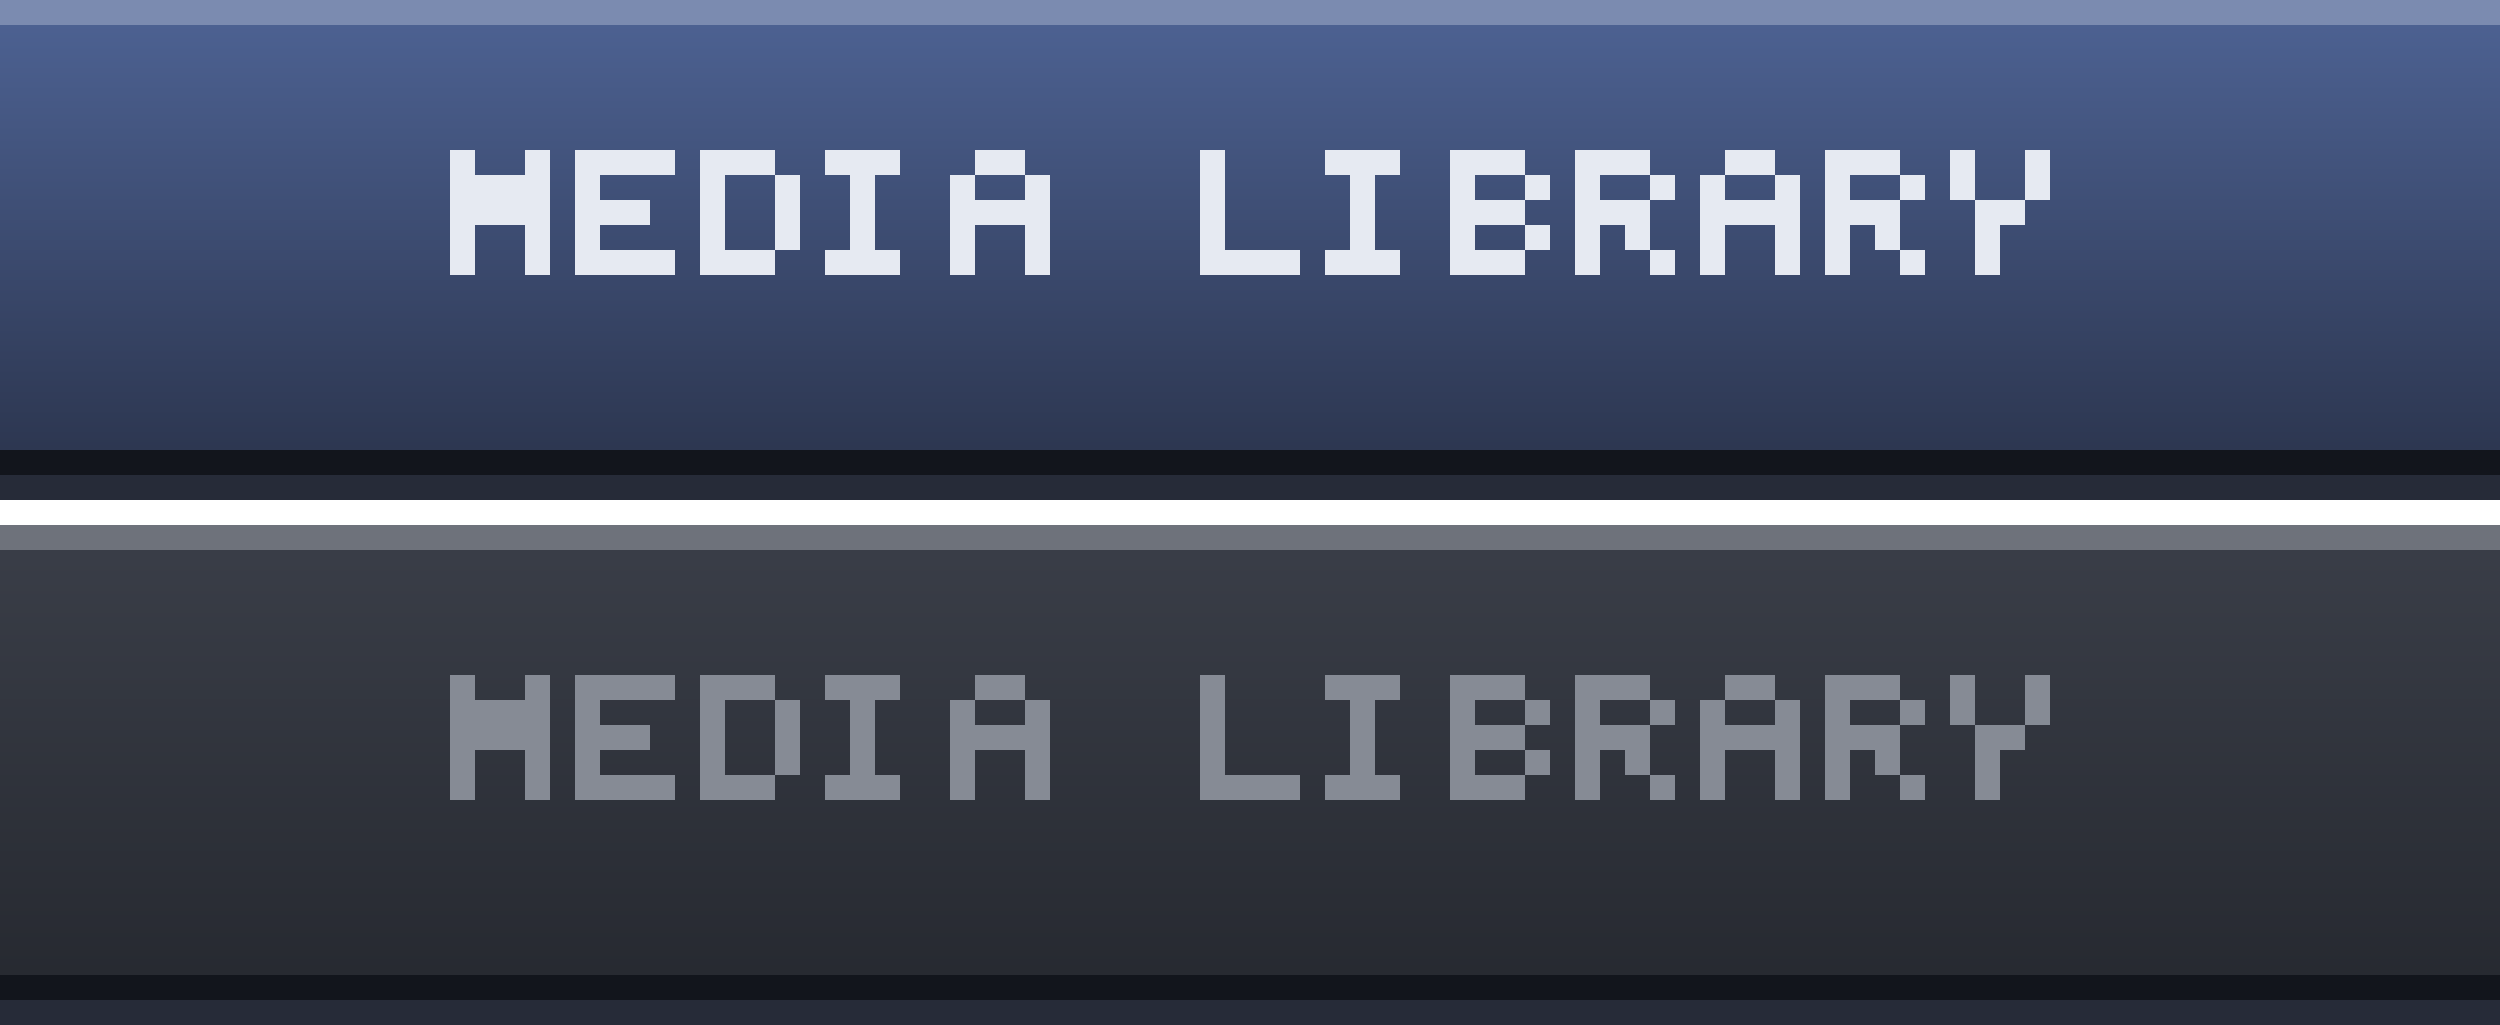
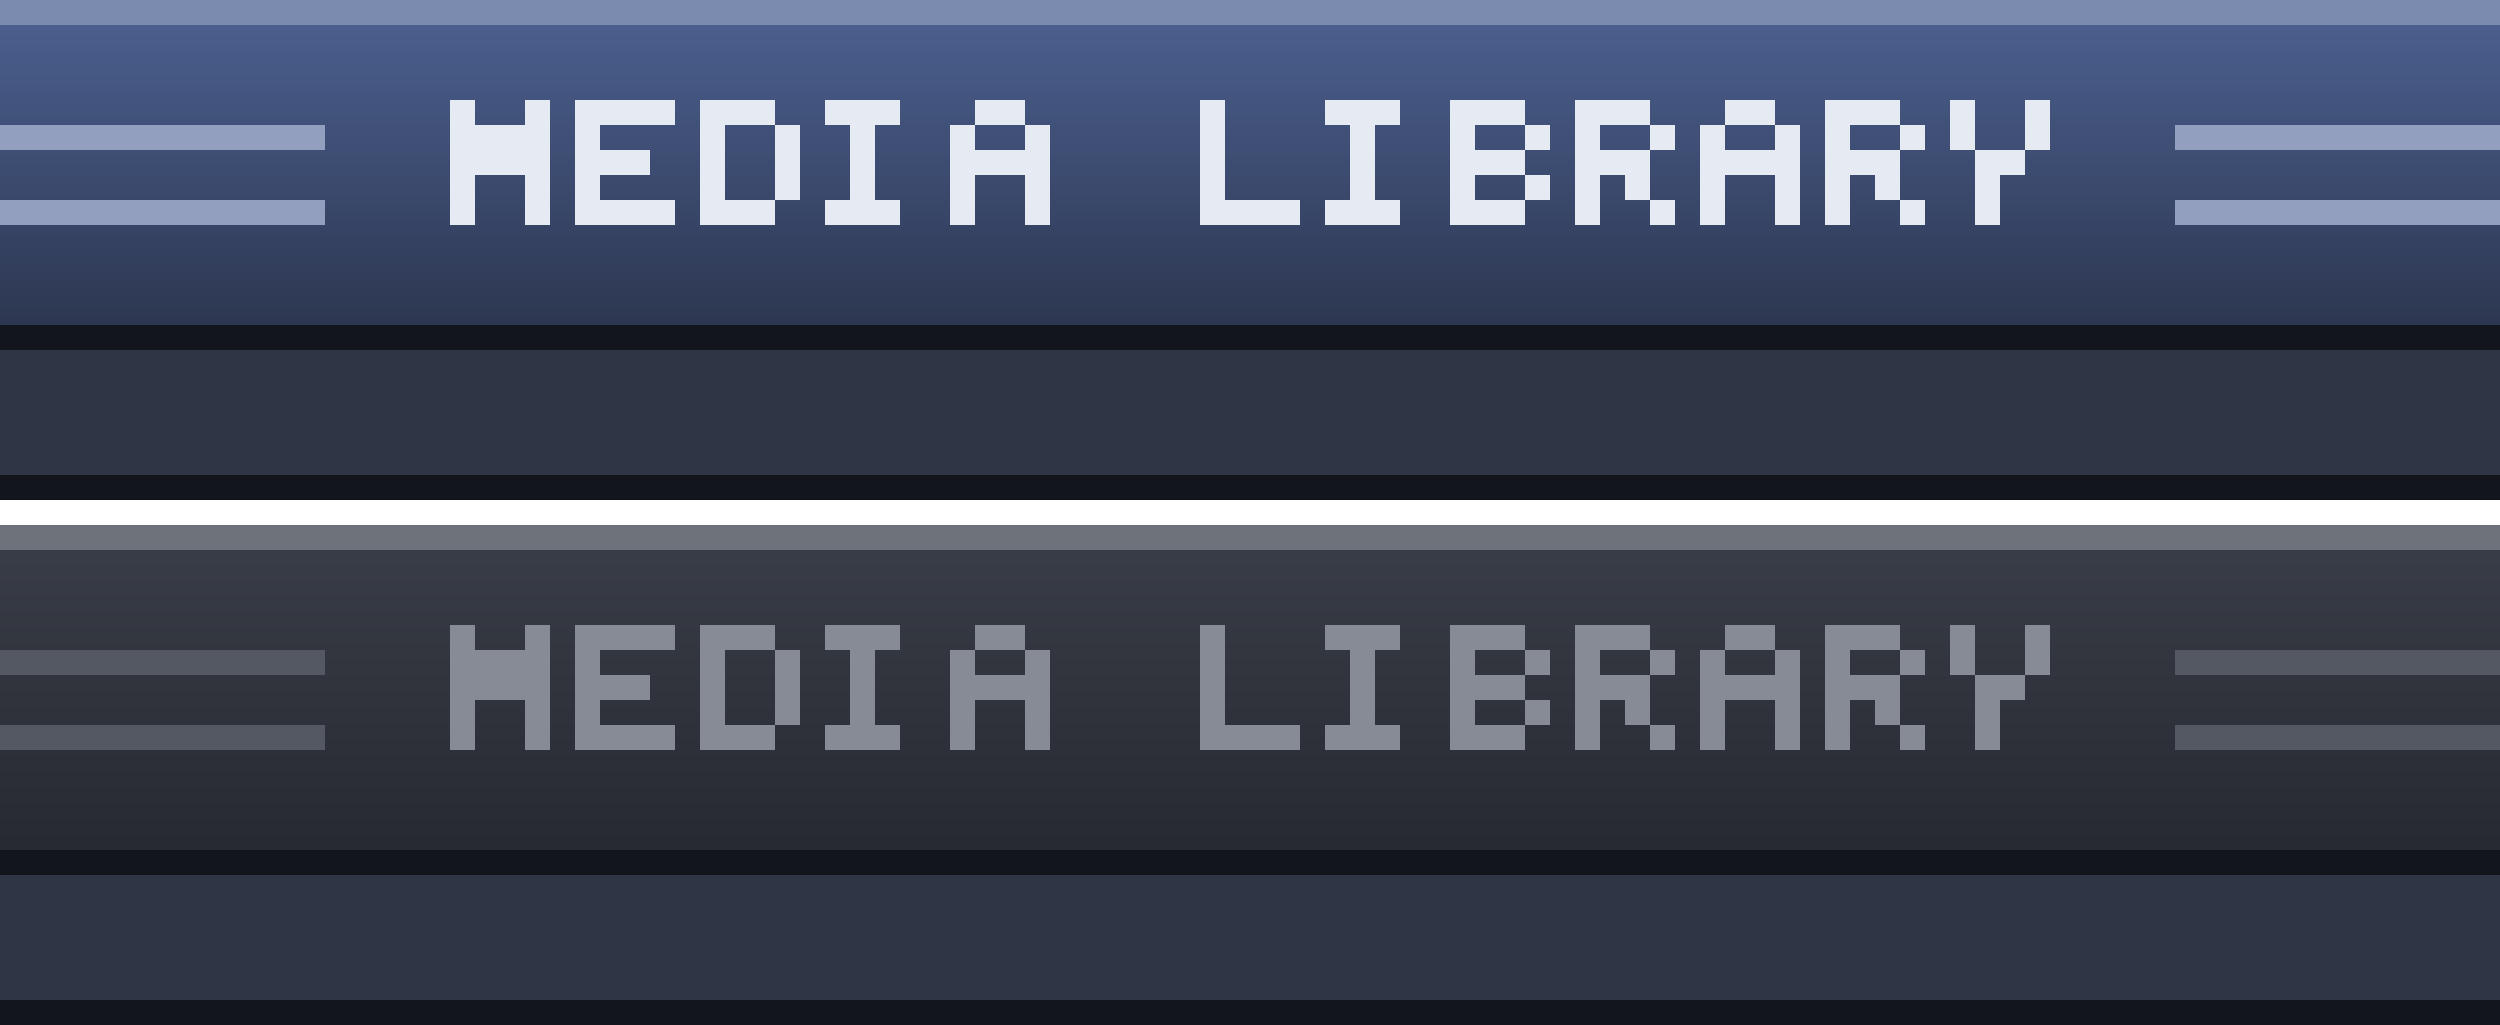
<svg xmlns="http://www.w3.org/2000/svg" width="100" height="41" viewBox="0 0 100 41">
  <defs>
+     <linearGradient id="g0" x1="0" y1="0" x2="0" y2="1">
+       <stop offset="0" stop-color="#4d6293" class="title-top-stop" />
+       <stop offset="1" stop-color="#2a334b" class="title-bottom-stop" />
+     </linearGradient>
    <linearGradient id="g1" x1="0" y1="0" x2="0" y2="1">
-       <stop class="metal-4d6293-stop" offset="0.025" stop-color="#4d6293" />
-       <stop class="metal-2a334b-stop" offset="0.975" stop-color="#2a334b" />
-     </linearGradient>
-     <linearGradient id="g7" x1="0" y1="0" x2="0" y2="1">
-       <stop class="metal-3a3e48-stop" offset="0.025" stop-color="#3a3e48" />
-       <stop class="metal-25282f-stop" offset="0.975" stop-color="#25282f" />
+       <stop offset="0" stop-color="#3a3e48" class="dull-top-stop" />
+       <stop offset="1" stop-color="#25282f" class="dull-bottom-stop" />
    </linearGradient>
  </defs>
-   <rect x="0" y="0" width="100" height="20" fill="url(#g1)" />
-   <rect class="metal-7b8bb0" x="0" y="0" width="100" height="1" fill="#7b8bb0" />
-   <rect class="metal-12151c" x="0" y="18" width="100" height="1" fill="#12151c" />
-   <rect class="metal-262b38" x="0" y="19" width="100" height="1" fill="#262b38" />
-   <rect x="0" y="21" width="100" height="20" fill="url(#g7)" />
-   <rect class="metal-6e727b" x="0" y="21" width="100" height="1" fill="#6e727b" />
-   <rect class="metal-12151c" x="0" y="39" width="100" height="1" fill="#12151c" />
-   <rect class="metal-262b38" x="0" y="40" width="100" height="1" fill="#262b38" />
-   <path d="M18 6H19V7H21V6H22V11H21V9H19V11H18zM23 6H27V7H24V8H26V9H24V10H27V11H23zM28 6H31V7H32V10H31V11H28zM29 7V10H31V7zM33 6H36V7H35V10H36V11H33V10H34V7H33zM38 7H39V8H41V7H42V11H41V9H39V11H38zM39 6H41V7H39zM48 6H49V10H52V11H48zM53 6H56V7H55V10H56V11H53V10H54V7H53zM58 6H61V7H62V8H61V9H62V10H61V11H58zM59 7V8H61V7zM59 9V10H61V9zM63 6H66V7H67V8H66V10H67V11H66V10H65V9H64V11H63zM64 7V8H66V7zM68 7H69V8H71V7H72V11H71V9H69V11H68zM69 6H71V7H69zM73 6H76V7H77V8H76V10H77V11H76V10H75V9H74V11H73zM74 7V8H76V7zM78 6H79V8H81V9H80V11H79V8H78zM81 6H82V8H81z" fill="#e6eaf2" />
-   <path class="metal-868b95" d="M18 27H19V28H21V27H22V32H21V30H19V32H18zM23 27H27V28H24V29H26V30H24V31H27V32H23zM28 27H31V28H32V31H31V32H28zM29 28V31H31V28zM33 27H36V28H35V31H36V32H33V31H34V28H33zM38 28H39V29H41V28H42V32H41V30H39V32H38zM39 27H41V28H39zM48 27H49V31H52V32H48zM53 27H56V28H55V31H56V32H53V31H54V28H53zM58 27H61V28H62V29H61V30H62V31H61V32H58zM59 28V29H61V28zM59 30V31H61V30zM63 27H66V28H67V29H66V31H67V32H66V31H65V30H64V32H63zM64 28V29H66V28zM68 28H69V29H71V28H72V32H71V30H69V32H68zM69 27H71V28H69zM73 27H76V28H77V29H76V31H77V32H76V31H75V30H74V32H73zM74 28V29H76V28zM78 27H79V29H81V30H80V32H79V29H78zM81 27H82V29H81z" fill="#868b95" />
+   <rect x="0" y="0" width="100" height="14" fill="url(#g0)" />
+   <rect x="0" y="0" width="100" height="1" fill="#7b8bb0" class="title-line" />
+   <rect x="0" y="13" width="100" height="1" fill="#12151c" class="shadow" />
+   <rect x="0" y="5" width="13" height="1" fill="#929fbe" class="title-rule" />
+   <rect x="0" y="8" width="13" height="1" fill="#929fbe" class="title-rule" />
+   <rect x="87" y="5" width="13" height="1" fill="#929fbe" class="title-rule" />
+   <rect x="87" y="8" width="13" height="1" fill="#929fbe" class="title-rule" />
+   <path d="M18 4H19V5H21V4H22V9H21V7H19V9H18zM23 4H27V5H24V6H26V7H24V8H27V9H23zM28 4H31V5H32V8H31V9H28zM29 5V8H31V5zM33 4H36V5H35V8H36V9H33V8H34V5H33zM38 5H39V6H41V5H42V9H41V7H39V9H38zM39 4H41V5H39zM48 4H49V8H52V9H48zM53 4H56V5H55V8H56V9H53V8H54V5H53zM58 4H61V5H62V6H61V7H62V8H61V9H58zM59 5V6H61V5zM59 7V8H61V7zM63 4H66V5H67V6H66V8H67V9H66V8H65V7H64V9H63zM64 5V6H66V5zM68 5H69V6H71V5H72V9H71V7H69V9H68zM69 4H71V5H69zM73 4H76V5H77V6H76V8H77V9H76V8H75V7H74V9H73zM74 5V6H76V5zM78 4H79V6H81V7H80V9H79V6H78zM81 4H82V6H81z" fill="#e6eaf2" />
+   <rect x="0" y="14" width="100" height="6" fill="#2f3545" class="body" />
+   <rect x="0" y="19" width="100" height="1" fill="#12151c" class="shadow" />
+   <rect x="0" y="21" width="100" height="14" fill="url(#g1)" />
+   <rect x="0" y="21" width="100" height="1" fill="#6e727b" class="dull-line" />
+   <rect x="0" y="34" width="100" height="1" fill="#12151c" class="shadow" />
+   <rect x="0" y="26" width="13" height="1" fill="#545862" class="dull-rule" />
+   <rect x="0" y="29" width="13" height="1" fill="#545862" class="dull-rule" />
+   <rect x="87" y="26" width="13" height="1" fill="#545862" class="dull-rule" />
+   <rect x="87" y="29" width="13" height="1" fill="#545862" class="dull-rule" />
+   <path d="M18 25H19V26H21V25H22V30H21V28H19V30H18zM23 25H27V26H24V27H26V28H24V29H27V30H23zM28 25H31V26H32V29H31V30H28zM29 26V29H31V26zM33 25H36V26H35V29H36V30H33V29H34V26H33zM38 26H39V27H41V26H42V30H41V28H39V30H38zM39 25H41V26H39zM48 25H49V29H52V30H48zM53 25H56V26H55V29H56V30H53V29H54V26H53zM58 25H61V26H62V27H61V28H62V29H61V30H58zM59 26V27H61V26zM59 28V29H61V28zM63 25H66V26H67V27H66V29H67V30H66V29H65V28H64V30H63zM64 26V27H66V26zM68 26H69V27H71V26H72V30H71V28H69V30H68zM69 25H71V26H69zM73 25H76V26H77V27H76V29H77V30H76V29H75V28H74V30H73zM74 26V27H76V26zM78 25H79V27H81V28H80V30H79V27H78zM81 25H82V27H81z" fill="#868b95" class="dull-ink" />
+   <rect x="0" y="35" width="100" height="6" fill="#2f3545" class="body" />
+   <rect x="0" y="40" width="100" height="1" fill="#12151c" class="shadow" />
</svg>
